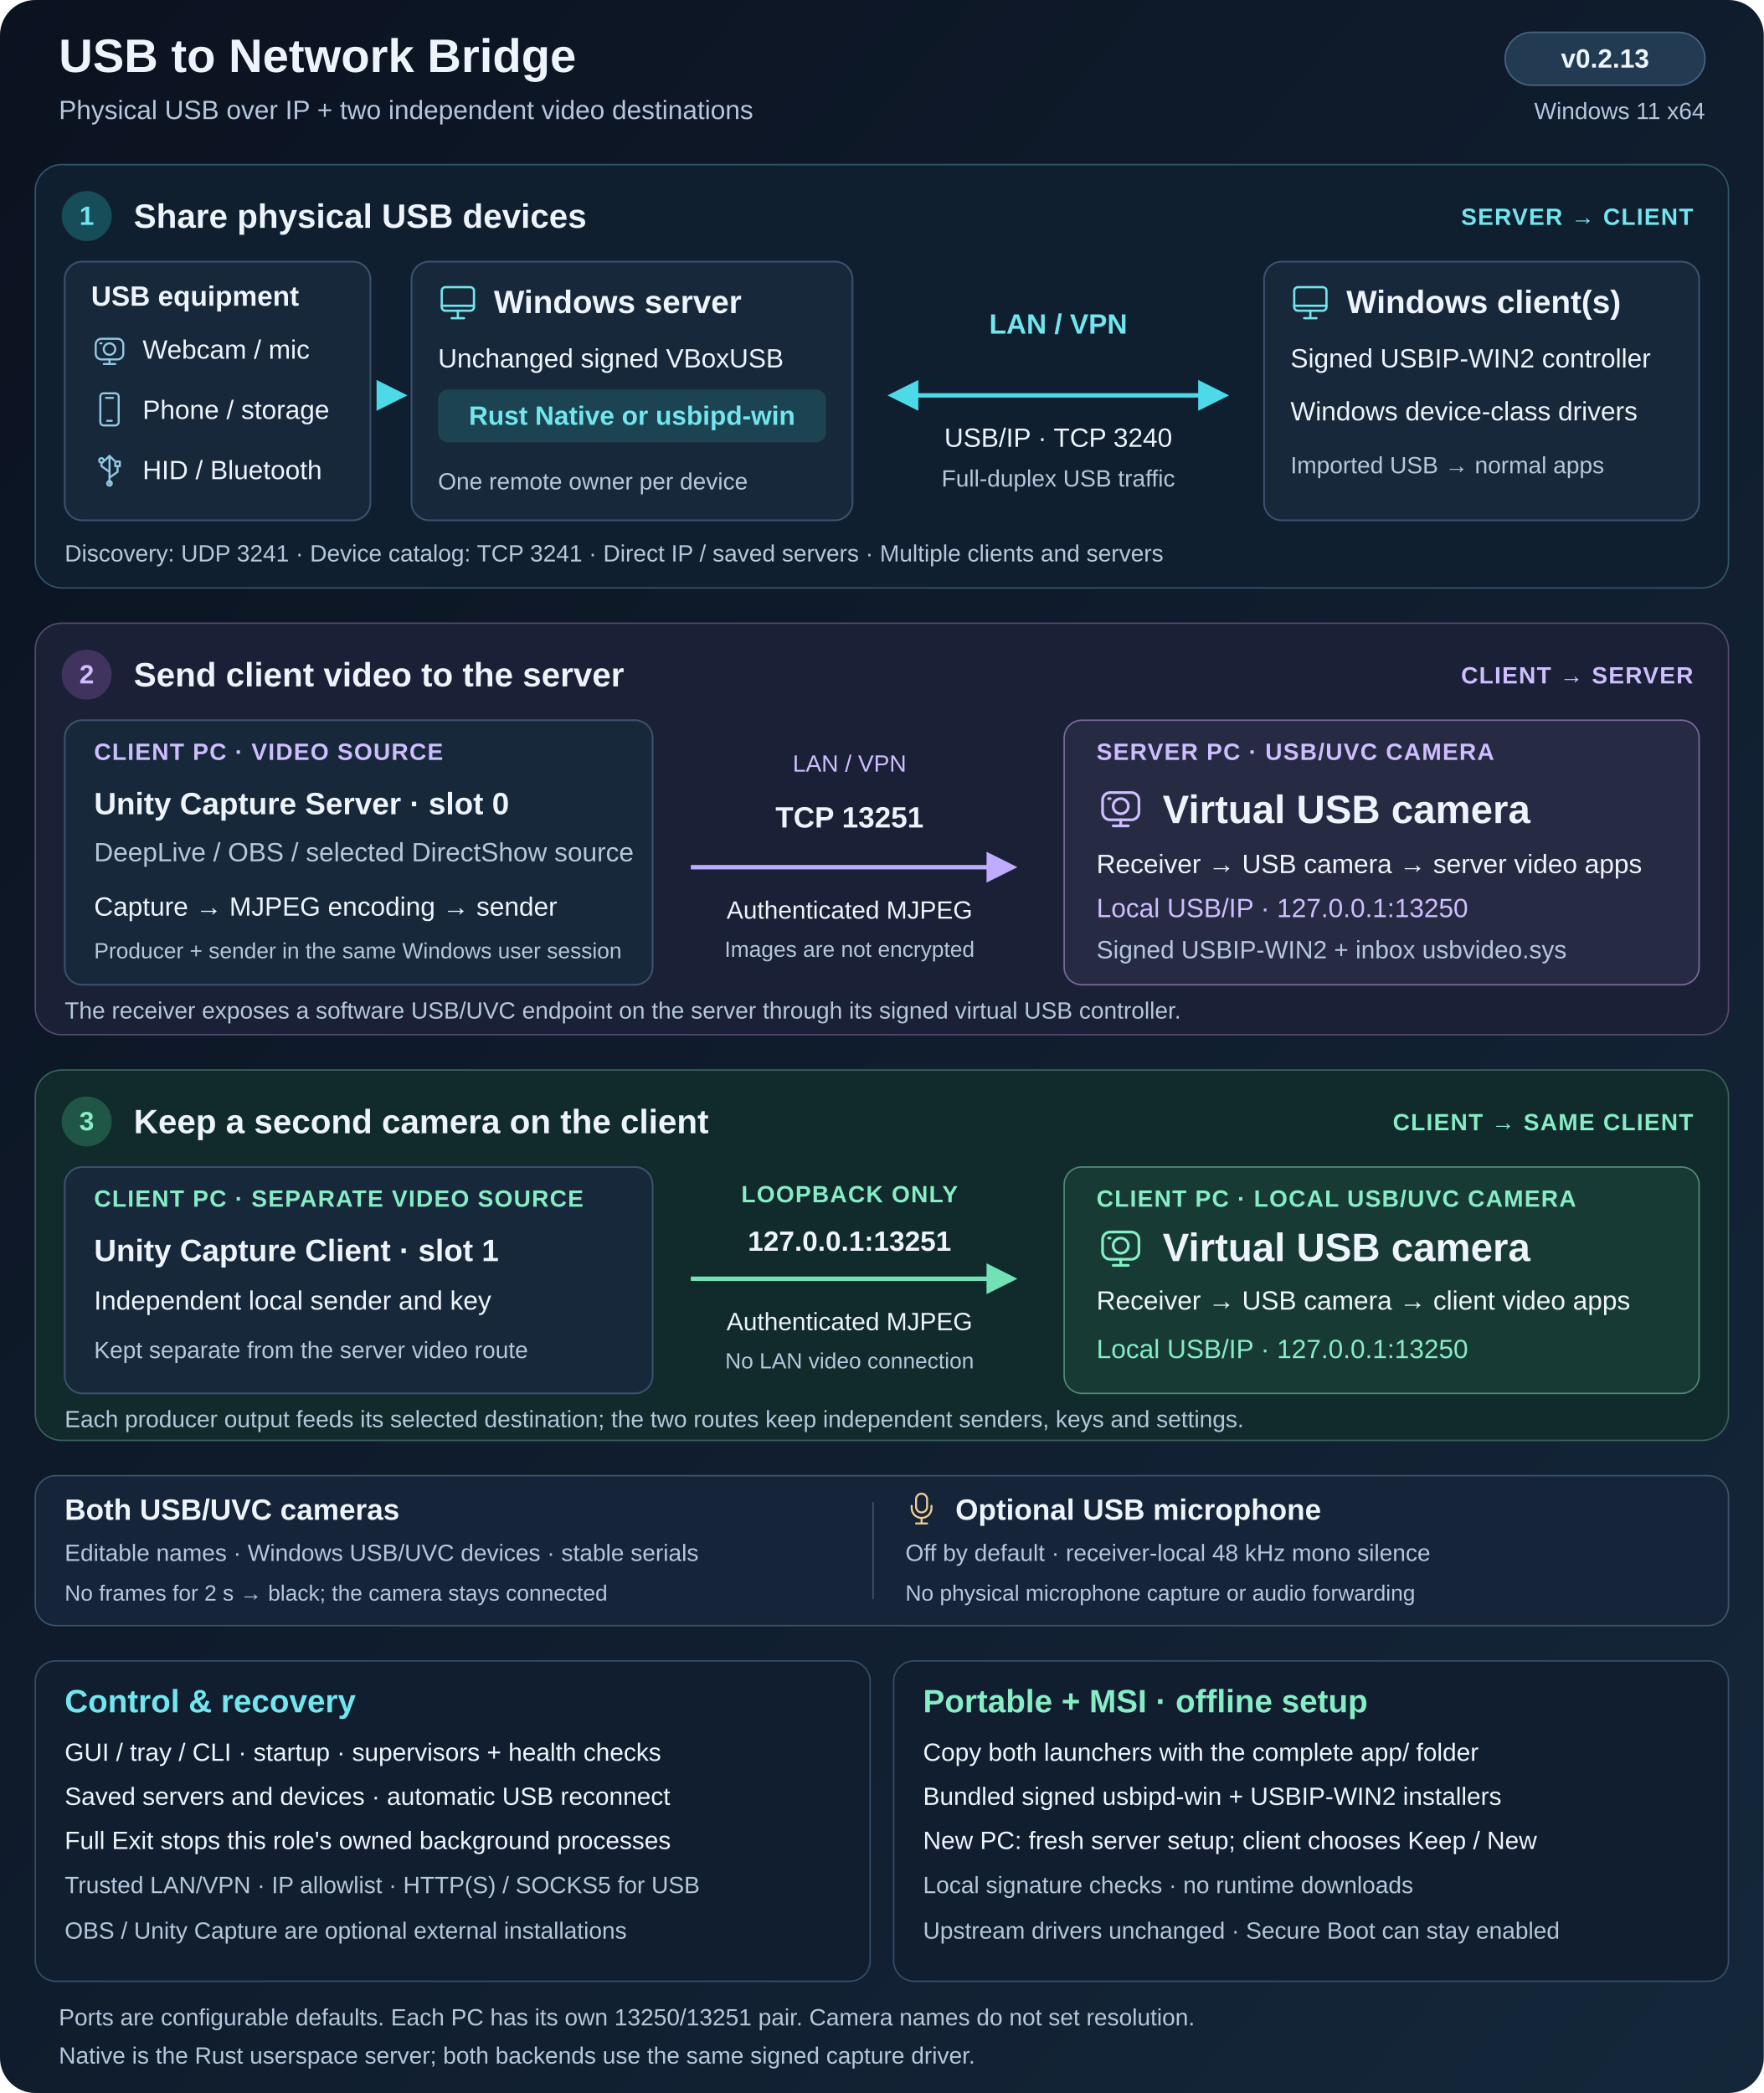
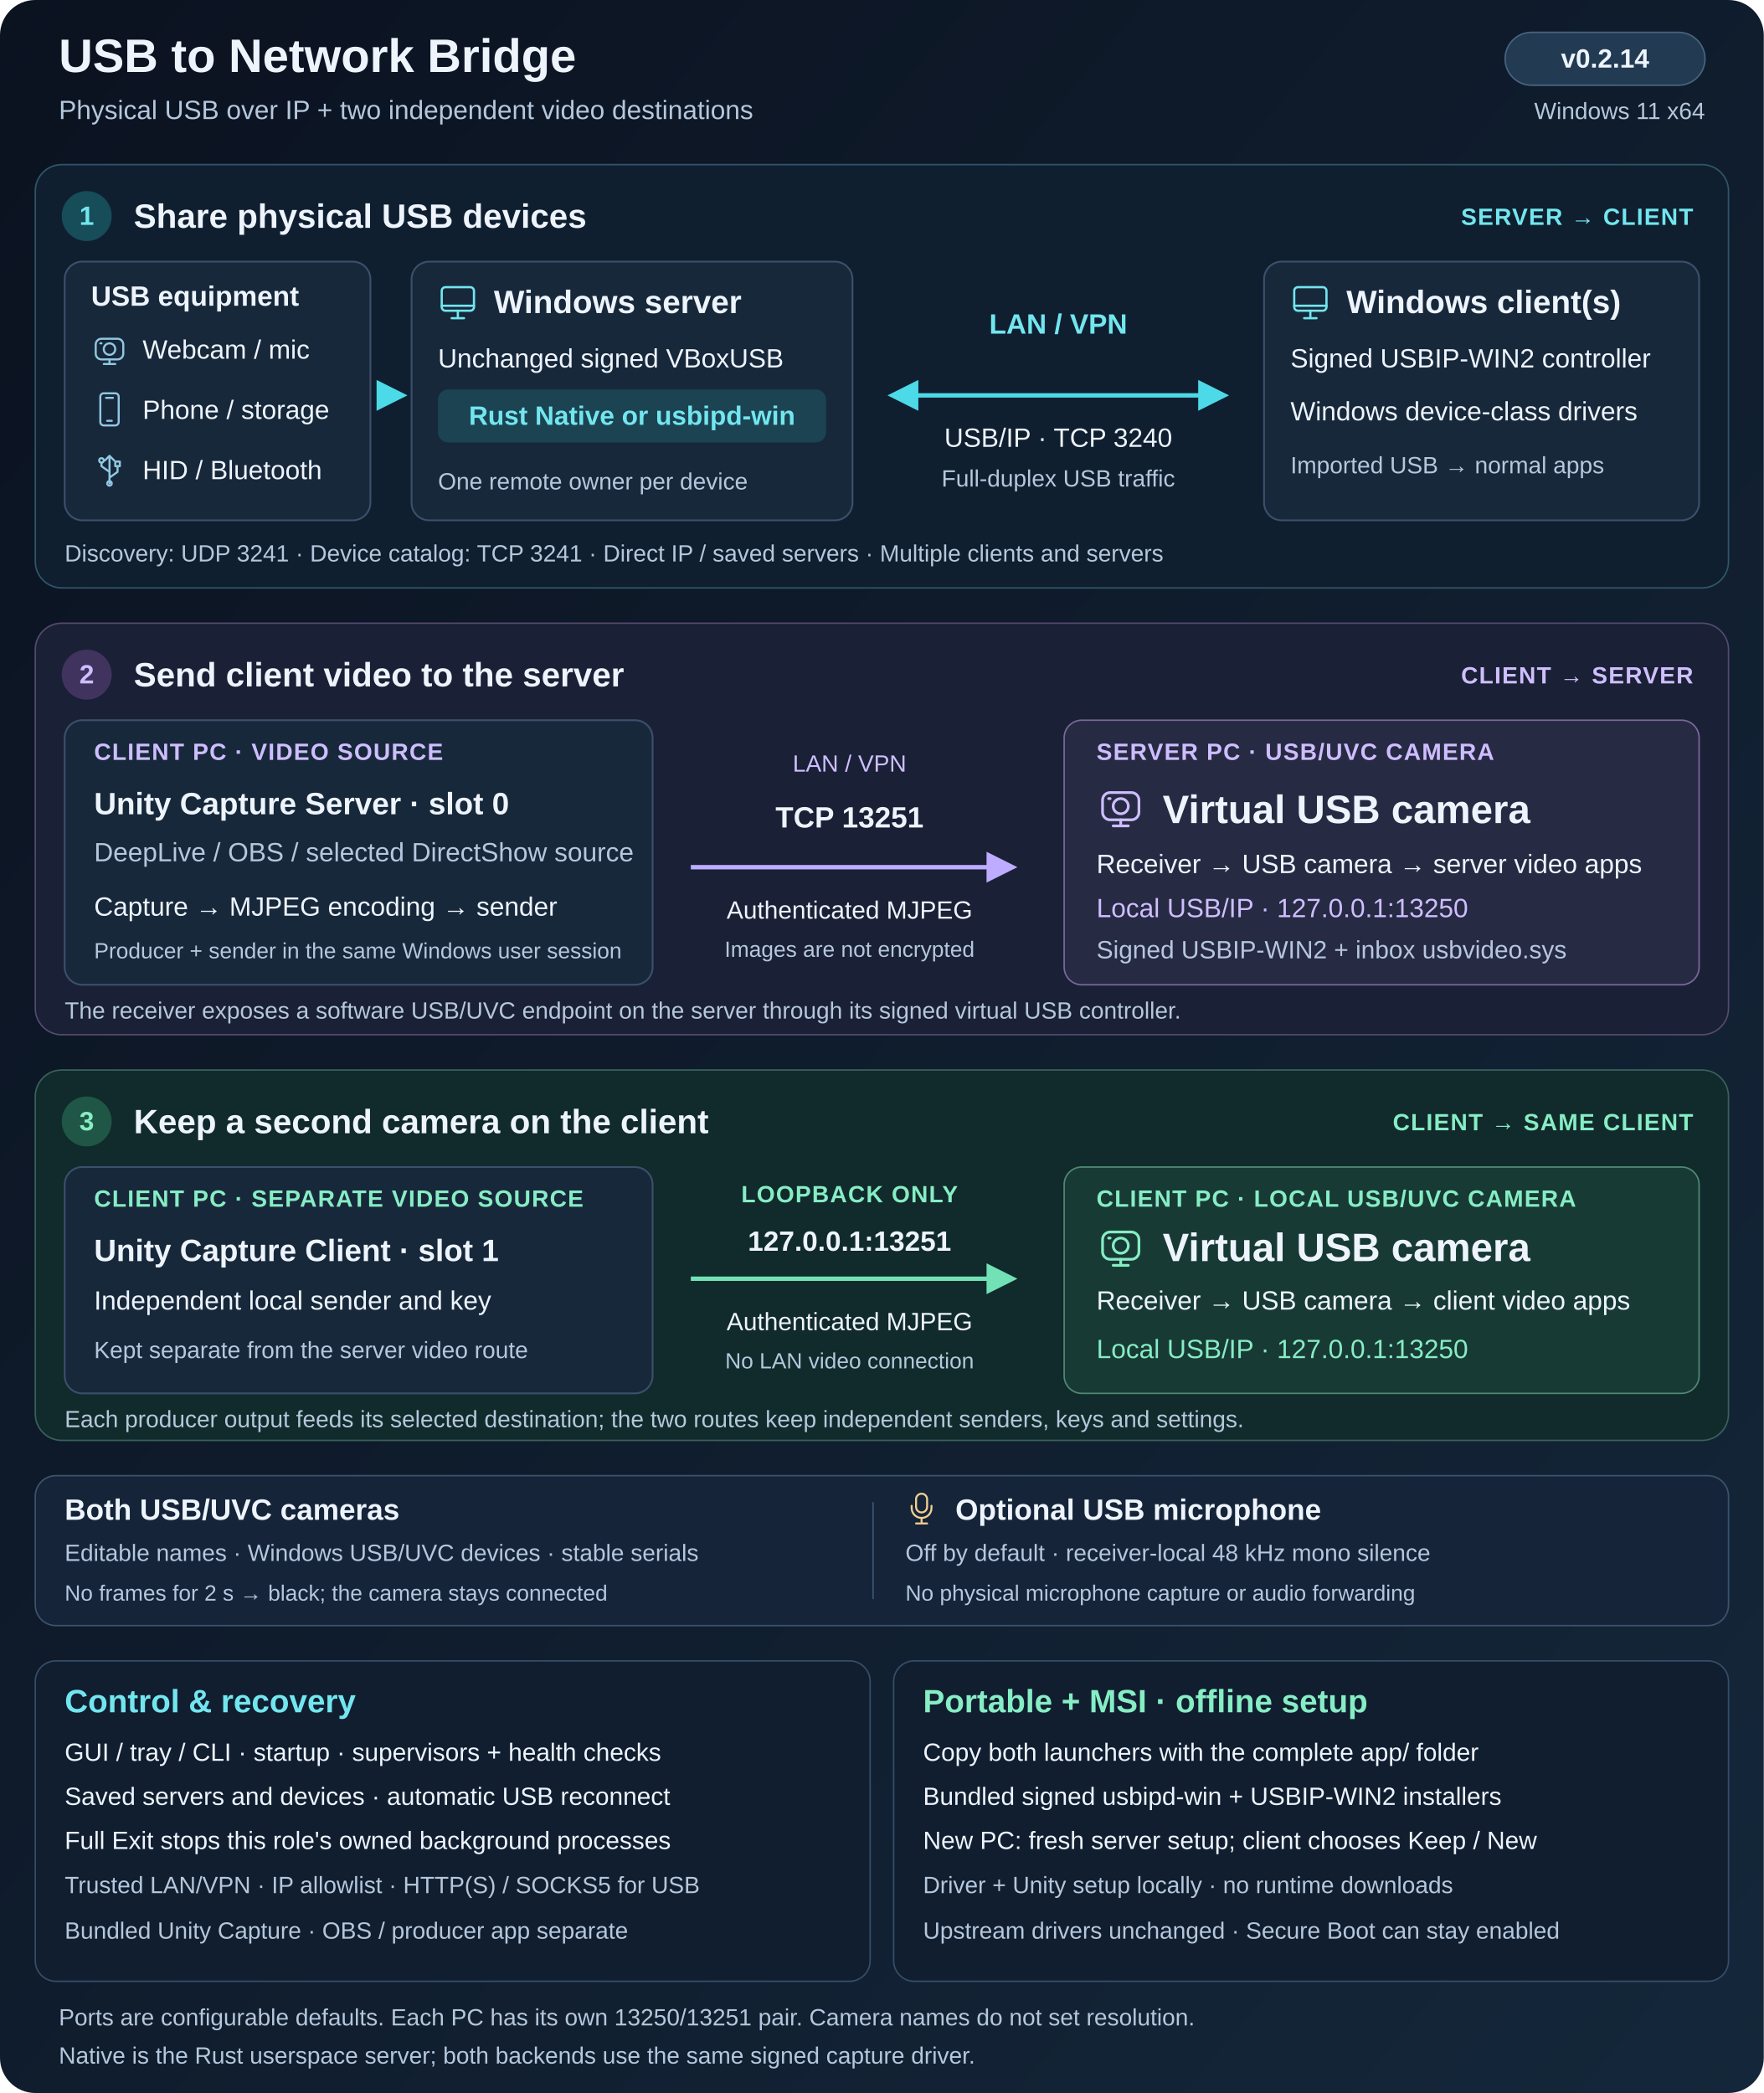
<svg xmlns="http://www.w3.org/2000/svg" width="1200" height="1424" viewBox="0 0 1200 1424" role="img" aria-labelledby="title desc">
  <defs>
    <linearGradient id="background" x2="1" y2="1">
      <stop stop-color="#0b1220" />
      <stop offset="1" stop-color="#14273a" />
    </linearGradient>
    <marker id="usb-arrow" viewBox="0 0 10 10" refX="8" refY="5" markerWidth="7" markerHeight="7" orient="auto-start-reverse">
      <path d="M0 0 10 5 0 10Z" fill="#4cdae8" />
    </marker>
    <marker id="video-arrow" viewBox="0 0 10 10" refX="8" refY="5" markerWidth="7" markerHeight="7" orient="auto">
      <path d="M0 0 10 5 0 10Z" fill="#bdacff" />
    </marker>
    <marker id="local-arrow" viewBox="0 0 10 10" refX="8" refY="5" markerWidth="7" markerHeight="7" orient="auto">
      <path d="M0 0 10 5 0 10Z" fill="#72e2b6" />
    </marker>
    <style>
      text{font-family:Segoe UI,Arial,sans-serif;fill:#edf4fc}
      .heading{font-size:23px;font-weight:700}.body{font-size:18px}.small{font-size:16px}
      .label{font-size:16px;font-weight:700;letter-spacing:.7px}.muted{fill:#b5c7dc}
      .cyan{fill:#72e6ef}.purple{fill:#cebeff}.green{fill:#86edc4}
      .card{fill:#18283b;stroke:#3b506b;stroke-width:1.2}
      .icon{fill:none;stroke:currentColor;stroke-width:1.8;stroke-linecap:round;stroke-linejoin:round}
      .usb{fill:none;stroke:#4cdae8;stroke-width:3;marker-end:url(#usb-arrow)}
      .video{fill:none;stroke:#bdacff;stroke-width:3;marker-end:url(#video-arrow)}
      .local{fill:none;stroke:#72e2b6;stroke-width:3;marker-end:url(#local-arrow)}
    </style>
    <symbol id="camera" viewBox="0 0 32 32">
      <g class="icon">
        <rect x="4" y="7" width="24" height="18" rx="5" />
        <circle cx="16" cy="16" r="5" />
        <path d="M11 29h10M16 25v4M8 11h1" />
      </g>
    </symbol>
    <symbol id="phone" viewBox="0 0 32 32">
      <g class="icon">
        <rect x="8" y="2" width="16" height="28" rx="3" />
        <path d="M13 6h6M14 26h4" />
      </g>
    </symbol>
    <symbol id="usb" viewBox="0 0 32 32">
      <g class="icon">
        <path d="M16 28V4m-4 4 4-4 4 4M16 18l-7-5v-3M16 23l7-5v-5" />
        <circle cx="9" cy="8" r="2" />
        <path d="M21 9h4v4h-4Z" />
        <circle cx="16" cy="28" r="2" />
      </g>
    </symbol>
    <symbol id="computer" viewBox="0 0 32 32">
      <g class="icon">
        <rect x="3" y="4" width="26" height="19" rx="3" />
        <path d="M11 29h10M16 23v6M3 19h26" />
      </g>
    </symbol>
    <symbol id="microphone" viewBox="0 0 32 32">
      <g class="icon">
        <rect x="11" y="3" width="10" height="17" rx="5" />
        <path d="M7 14v2a9 9 0 0 0 18 0v-2M16 25v5M11 30h10" />
      </g>
    </symbol>
  </defs>
  <rect width="1200" height="1424" rx="24" fill="url(#background)" />
  <text x="40" y="49" font-size="32" font-weight="700">USB to Network Bridge</text>
  <text x="40" y="81" class="body muted">Physical USB over IP + two independent video destinations</text>
  <rect x="1024" y="22" width="136" height="36" rx="18" fill="#223b53" stroke="#47637d" />
-   <text x="1092" y="46" text-anchor="middle" font-size="18" font-weight="600">v0.2.13</text>
+   <text x="1092" y="46" text-anchor="middle" font-size="18" font-weight="600">v0.2.14</text>
  <text x="1160" y="81" text-anchor="end" class="small muted">Windows 11 x64</text>
  <rect x="24" y="112" width="1152" height="288" rx="18" fill="#101f30" stroke="#30556a" />
  <circle cx="59" cy="147" r="17" fill="#174c59" />
  <text x="59" y="153" text-anchor="middle" font-size="18" font-weight="700" class="cyan">1</text>
  <text x="91" y="155" class="heading">Share physical USB devices</text>
  <text x="1152" y="153" text-anchor="end" class="label cyan">SERVER → CLIENT</text>
  <rect x="44" y="178" width="208" height="176" rx="12" class="card" />
  <text x="62" y="208" font-size="19" font-weight="600">USB equipment</text>
  <g color="#91c8e2">
    <use href="#camera" x="62" y="225" width="25" height="25" />
    <use href="#phone" x="62" y="266" width="25" height="25" />
    <use href="#usb" x="62" y="307" width="25" height="25" />
  </g>
  <text x="97" y="244" class="body">Webcam / mic</text>
  <text x="97" y="285" class="body">Phone / storage</text>
  <text x="97" y="326" class="body">HID / Bluetooth</text>
  <path d="M258 269H273" class="usb" />
  <rect x="280" y="178" width="300" height="176" rx="12" class="card" />
  <use href="#computer" x="298" y="192" width="27" height="27" color="#72e6ef" />
  <text x="336" y="213" font-size="22" font-weight="700">Windows server</text>
  <text x="298" y="250" class="body">Unchanged signed VBoxUSB</text>
  <rect x="298" y="265" width="264" height="36" rx="7" fill="#1c4352" />
  <text x="430" y="289" text-anchor="middle" font-size="18" font-weight="600" class="cyan">Rust Native or usbipd-win</text>
  <text x="298" y="333" class="small muted">One remote owner per device</text>
  <text x="720" y="227" text-anchor="middle" font-size="19" font-weight="600" class="cyan">LAN / VPN</text>
  <path d="M608 269H832" class="usb" marker-start="url(#usb-arrow)" />
  <text x="720" y="304" text-anchor="middle" class="body">USB/IP · TCP 3240</text>
  <text x="720" y="331" text-anchor="middle" class="small muted">Full-duplex USB traffic</text>
  <rect x="860" y="178" width="296" height="176" rx="12" class="card" />
  <use href="#computer" x="878" y="192" width="27" height="27" color="#72e6ef" />
  <text x="916" y="213" font-size="22" font-weight="700">Windows client(s)</text>
  <text x="878" y="250" class="body">Signed USBIP-WIN2 controller</text>
  <text x="878" y="286" class="body">Windows device-class drivers</text>
  <text x="878" y="322" class="small muted">Imported USB → normal apps</text>
  <text x="44" y="382" class="small muted">Discovery: UDP 3241 · Device catalog: TCP 3241 · Direct IP / saved servers · Multiple clients and servers</text>
  <rect x="24" y="424" width="1152" height="280" rx="18" fill="#1a2035" stroke="#55496f" />
  <circle cx="59" cy="459" r="17" fill="#40345f" />
  <text x="59" y="465" text-anchor="middle" font-size="18" font-weight="700" class="purple">2</text>
  <text x="91" y="467" class="heading">Send client video to the server</text>
  <text x="1152" y="465" text-anchor="end" class="label purple">CLIENT → SERVER</text>
  <rect x="44" y="490" width="400" height="180" rx="12" class="card" />
  <text x="64" y="517" class="label purple">CLIENT PC · VIDEO SOURCE</text>
  <text x="64" y="554" font-size="21" font-weight="600">Unity Capture Server · slot 0</text>
  <text x="64" y="586" class="body muted">DeepLive / OBS / selected DirectShow source</text>
  <text x="64" y="623" class="body">Capture → MJPEG encoding → sender</text>
  <text x="64" y="652" font-size="15" class="muted">Producer + sender in the same Windows user session</text>
  <text x="578" y="525" text-anchor="middle" class="small purple">LAN / VPN</text>
  <text x="578" y="563" text-anchor="middle" font-size="20" font-weight="600">TCP 13251</text>
  <path d="M470 590H688" class="video" />
  <text x="578" y="625" text-anchor="middle" font-size="17">Authenticated MJPEG</text>
  <text x="578" y="651" text-anchor="middle" font-size="15" class="muted">Images are not encrypted</text>
  <rect x="724" y="490" width="432" height="180" rx="12" fill="#272a43" stroke="#79699b" />
  <text x="746" y="517" class="label purple">SERVER PC · USB/UVC CAMERA</text>
  <use href="#camera" x="746" y="532" width="33" height="33" color="#cebeff" />
  <text x="791" y="560" font-size="27" font-weight="600">Virtual USB camera</text>
  <text x="746" y="594" class="body">Receiver → USB camera → server video apps</text>
  <text x="746" y="624" class="body purple">Local USB/IP · 127.0.0.1:13250</text>
  <text x="746" y="652" font-size="17" class="muted">Signed USBIP-WIN2 + inbox usbvideo.sys</text>
  <text x="44" y="693" class="small muted">The receiver exposes a software USB/UVC endpoint on the server through its signed virtual USB controller.</text>
  <rect x="24" y="728" width="1152" height="252" rx="18" fill="#112a2b" stroke="#39605b" />
  <circle cx="59" cy="763" r="17" fill="#205646" />
  <text x="59" y="769" text-anchor="middle" font-size="18" font-weight="700" class="green">3</text>
  <text x="91" y="771" class="heading">Keep a second camera on the client</text>
  <text x="1152" y="769" text-anchor="end" class="label green">CLIENT → SAME CLIENT</text>
  <rect x="44" y="794" width="400" height="154" rx="12" class="card" />
  <text x="64" y="821" class="label green">CLIENT PC · SEPARATE VIDEO SOURCE</text>
  <text x="64" y="858" font-size="21" font-weight="600">Unity Capture Client · slot 1</text>
  <text x="64" y="891" class="body">Independent local sender and key</text>
  <text x="64" y="924" class="small muted">Kept separate from the server video route</text>
  <text x="578" y="818" text-anchor="middle" class="label green">LOOPBACK ONLY</text>
  <text x="578" y="851" text-anchor="middle" font-size="19" font-weight="600">127.0.0.1:13251</text>
  <path d="M470 870H688" class="local" />
  <text x="578" y="905" text-anchor="middle" font-size="17">Authenticated MJPEG</text>
  <text x="578" y="931" text-anchor="middle" font-size="15" class="muted">No LAN video connection</text>
  <rect x="724" y="794" width="432" height="154" rx="12" fill="#183a35" stroke="#4f8974" />
  <text x="746" y="821" class="label green">CLIENT PC · LOCAL USB/UVC CAMERA</text>
  <use href="#camera" x="746" y="831" width="33" height="33" color="#86edc4" />
  <text x="791" y="858" font-size="27" font-weight="600">Virtual USB camera</text>
  <text x="746" y="891" class="body">Receiver → USB camera → client video apps</text>
  <text x="746" y="924" class="body green">Local USB/IP · 127.0.0.1:13250</text>
  <text x="44" y="971" class="small muted">Each producer output feeds its selected destination; the two routes keep independent senders, keys and settings.</text>
  <rect x="24" y="1004" width="1152" height="102" rx="14" fill="#152439" stroke="#3c536c" />
  <text x="44" y="1034" font-size="20" font-weight="600">Both USB/UVC cameras</text>
  <text x="44" y="1062" class="small muted">Editable names · Windows USB/UVC devices · stable serials</text>
  <text x="44" y="1089" font-size="15" class="muted">No frames for 2 s → black; the camera stays connected</text>
  <path d="M594 1022V1088" stroke="#3c536c" />
  <use href="#microphone" x="615" y="1014" width="24" height="24" color="#f1ce91" />
  <text x="650" y="1034" font-size="20" font-weight="600">Optional USB microphone</text>
  <text x="616" y="1062" class="small muted">Off by default · receiver-local 48 kHz mono silence</text>
  <text x="616" y="1089" font-size="15" class="muted">No physical microphone capture or audio forwarding</text>
  <rect x="24" y="1130" width="568" height="218" rx="14" fill="#111e30" stroke="#354d68" />
  <text x="44" y="1165" font-size="22" font-weight="600" class="cyan">Control &amp; recovery</text>
  <text x="44" y="1198" font-size="17">GUI / tray / CLI · startup · supervisors + health checks</text>
  <text x="44" y="1228" font-size="17">Saved servers and devices · automatic USB reconnect</text>
  <text x="44" y="1258" font-size="17">Full Exit stops this role's owned background processes</text>
  <text x="44" y="1288" class="small muted">Trusted LAN/VPN · IP allowlist · HTTP(S) / SOCKS5 for USB</text>
-   <text x="44" y="1319" class="small muted">OBS / Unity Capture are optional external installations</text>
+   <text x="44" y="1319" class="small muted">Bundled Unity Capture · OBS / producer app separate</text>
  <rect x="608" y="1130" width="568" height="218" rx="14" fill="#111e30" stroke="#354d68" />
  <text x="628" y="1165" font-size="22" font-weight="600" class="green">Portable + MSI · offline setup</text>
  <text x="628" y="1198" font-size="17">Copy both launchers with the complete app/ folder</text>
  <text x="628" y="1228" font-size="17">Bundled signed usbipd-win + USBIP-WIN2 installers</text>
  <text x="628" y="1258" font-size="17">New PC: fresh server setup; client chooses Keep / New</text>
-   <text x="628" y="1288" class="small muted">Local signature checks · no runtime downloads</text>
+   <text x="628" y="1288" class="small muted">Driver + Unity setup locally · no runtime downloads</text>
  <text x="628" y="1319" class="small muted">Upstream drivers unchanged · Secure Boot can stay enabled</text>
  <text x="40" y="1378" class="small muted">Ports are configurable defaults. Each PC has its own 13250/13251 pair. Camera names do not set resolution.</text>
  <text x="40" y="1404" class="small muted">Native is the Rust userspace server; both backends use the same signed capture driver.</text>
</svg>
